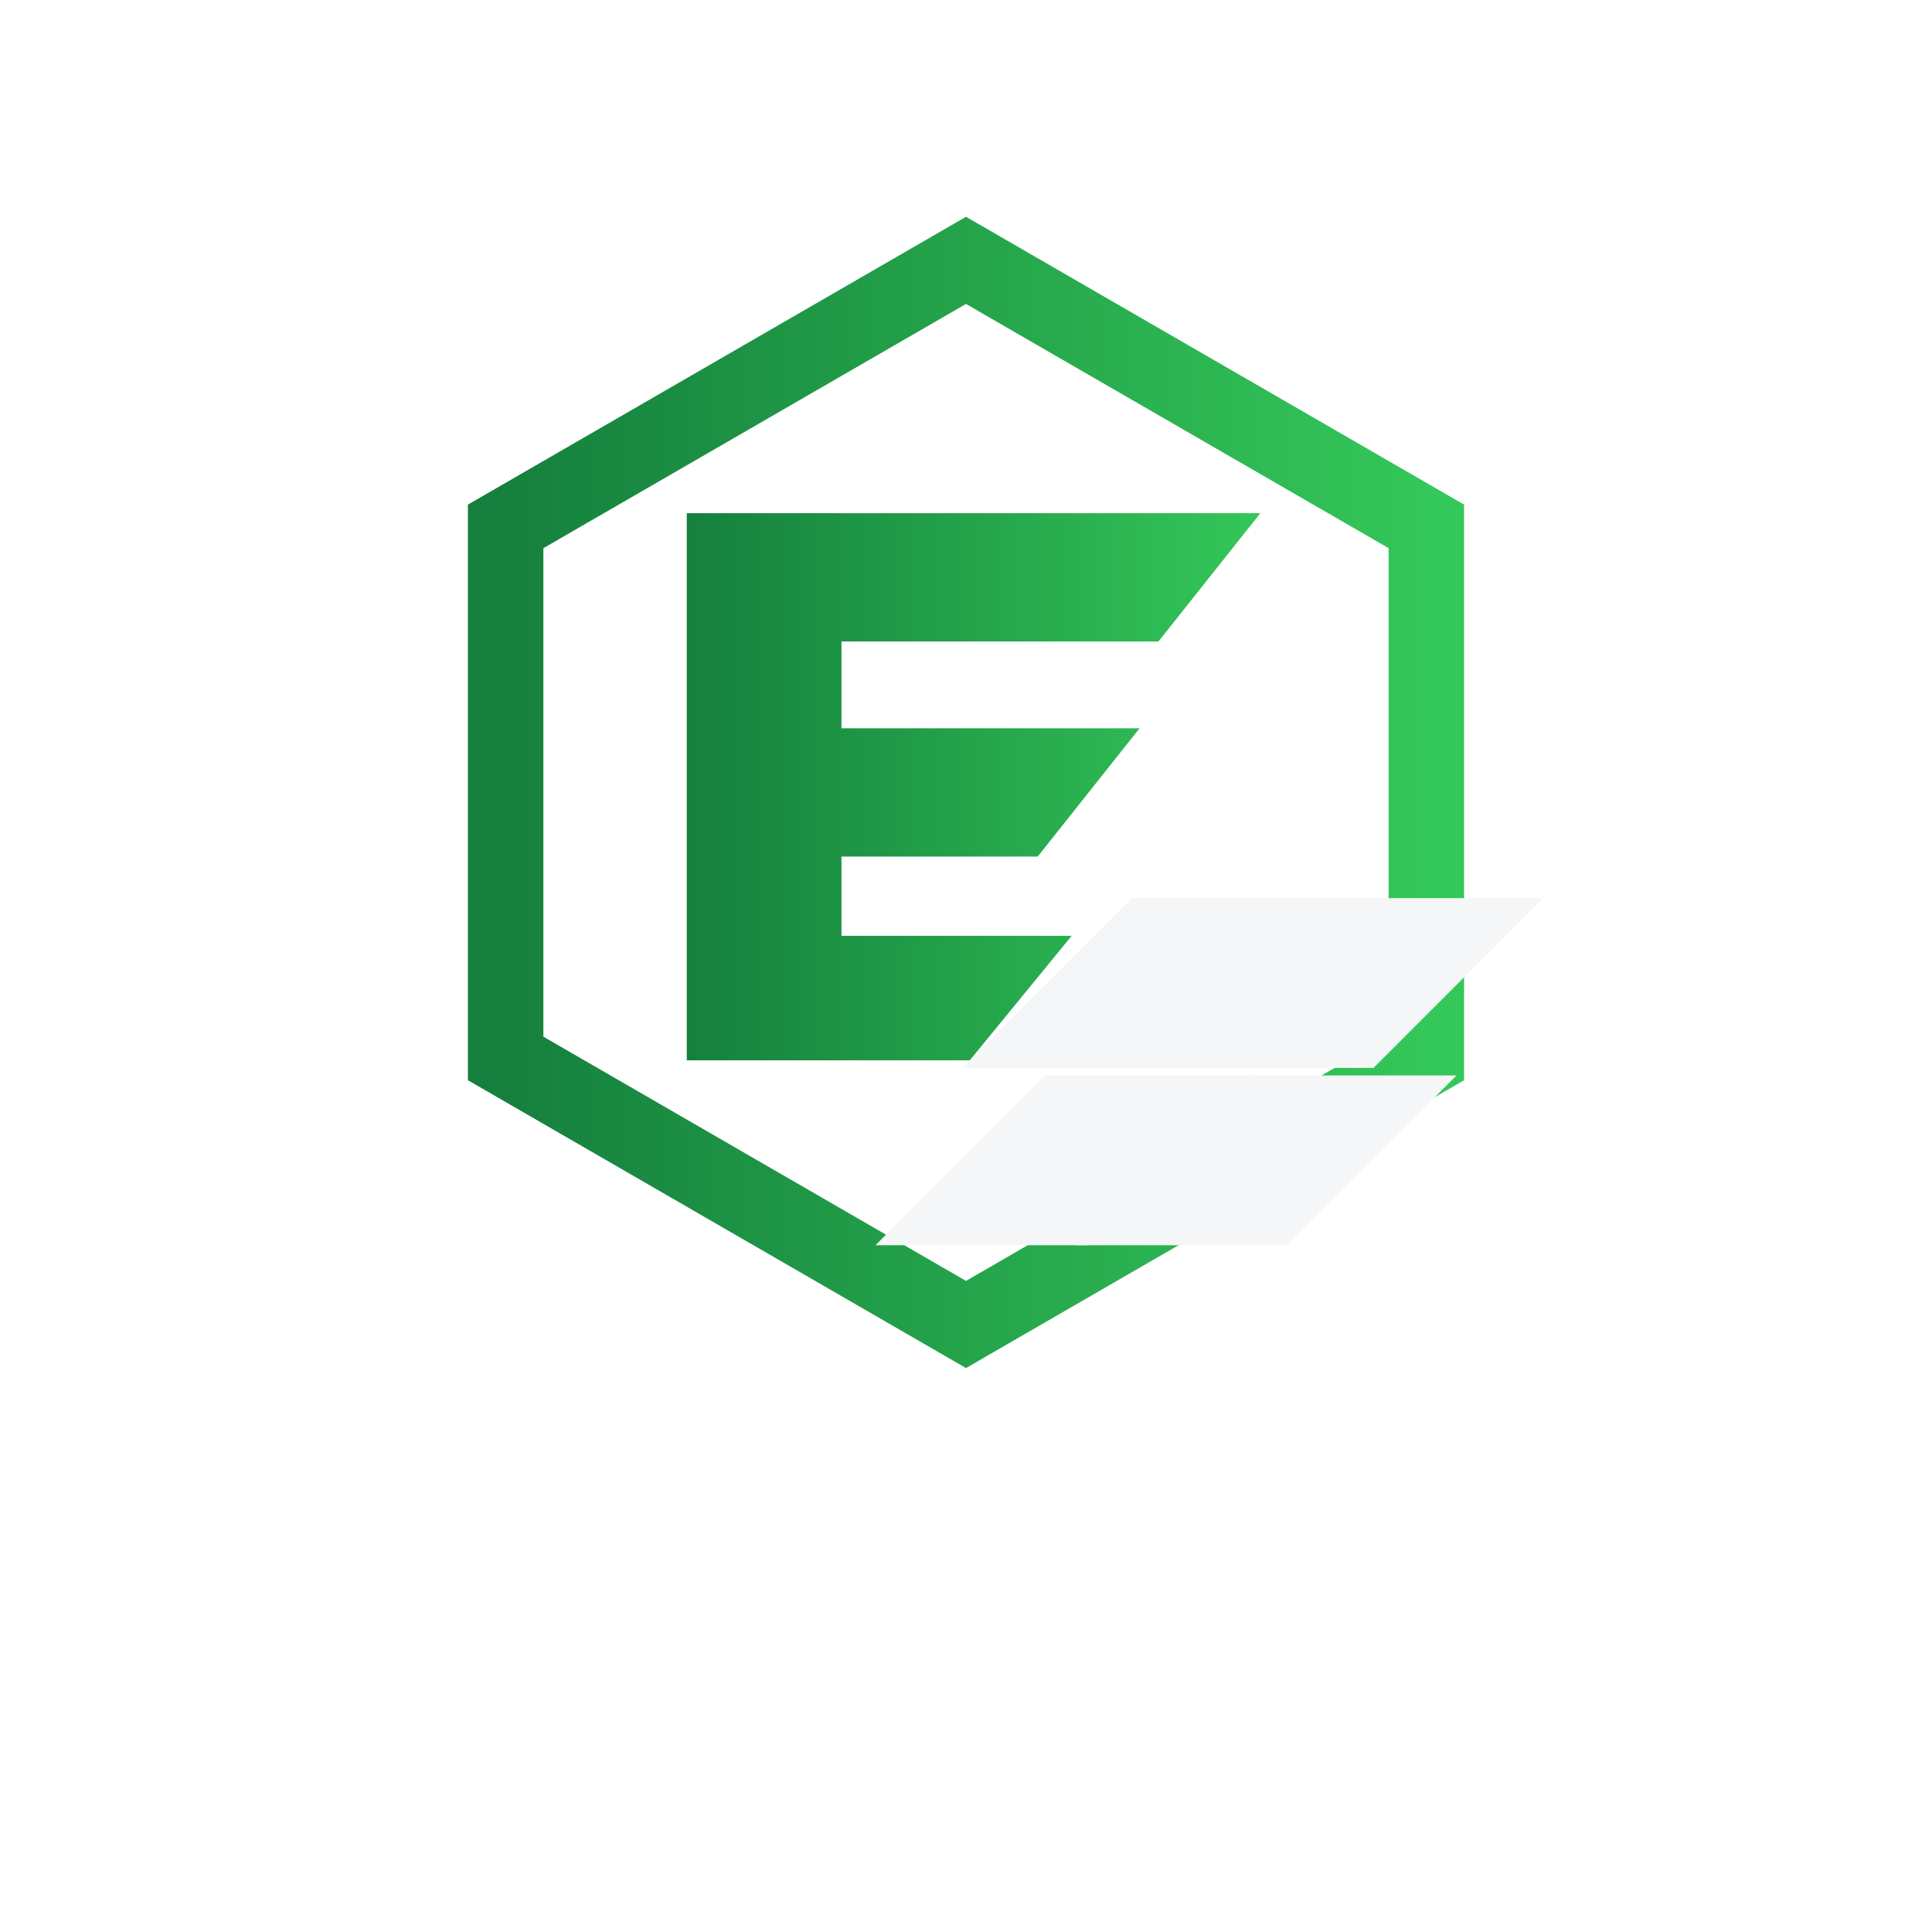
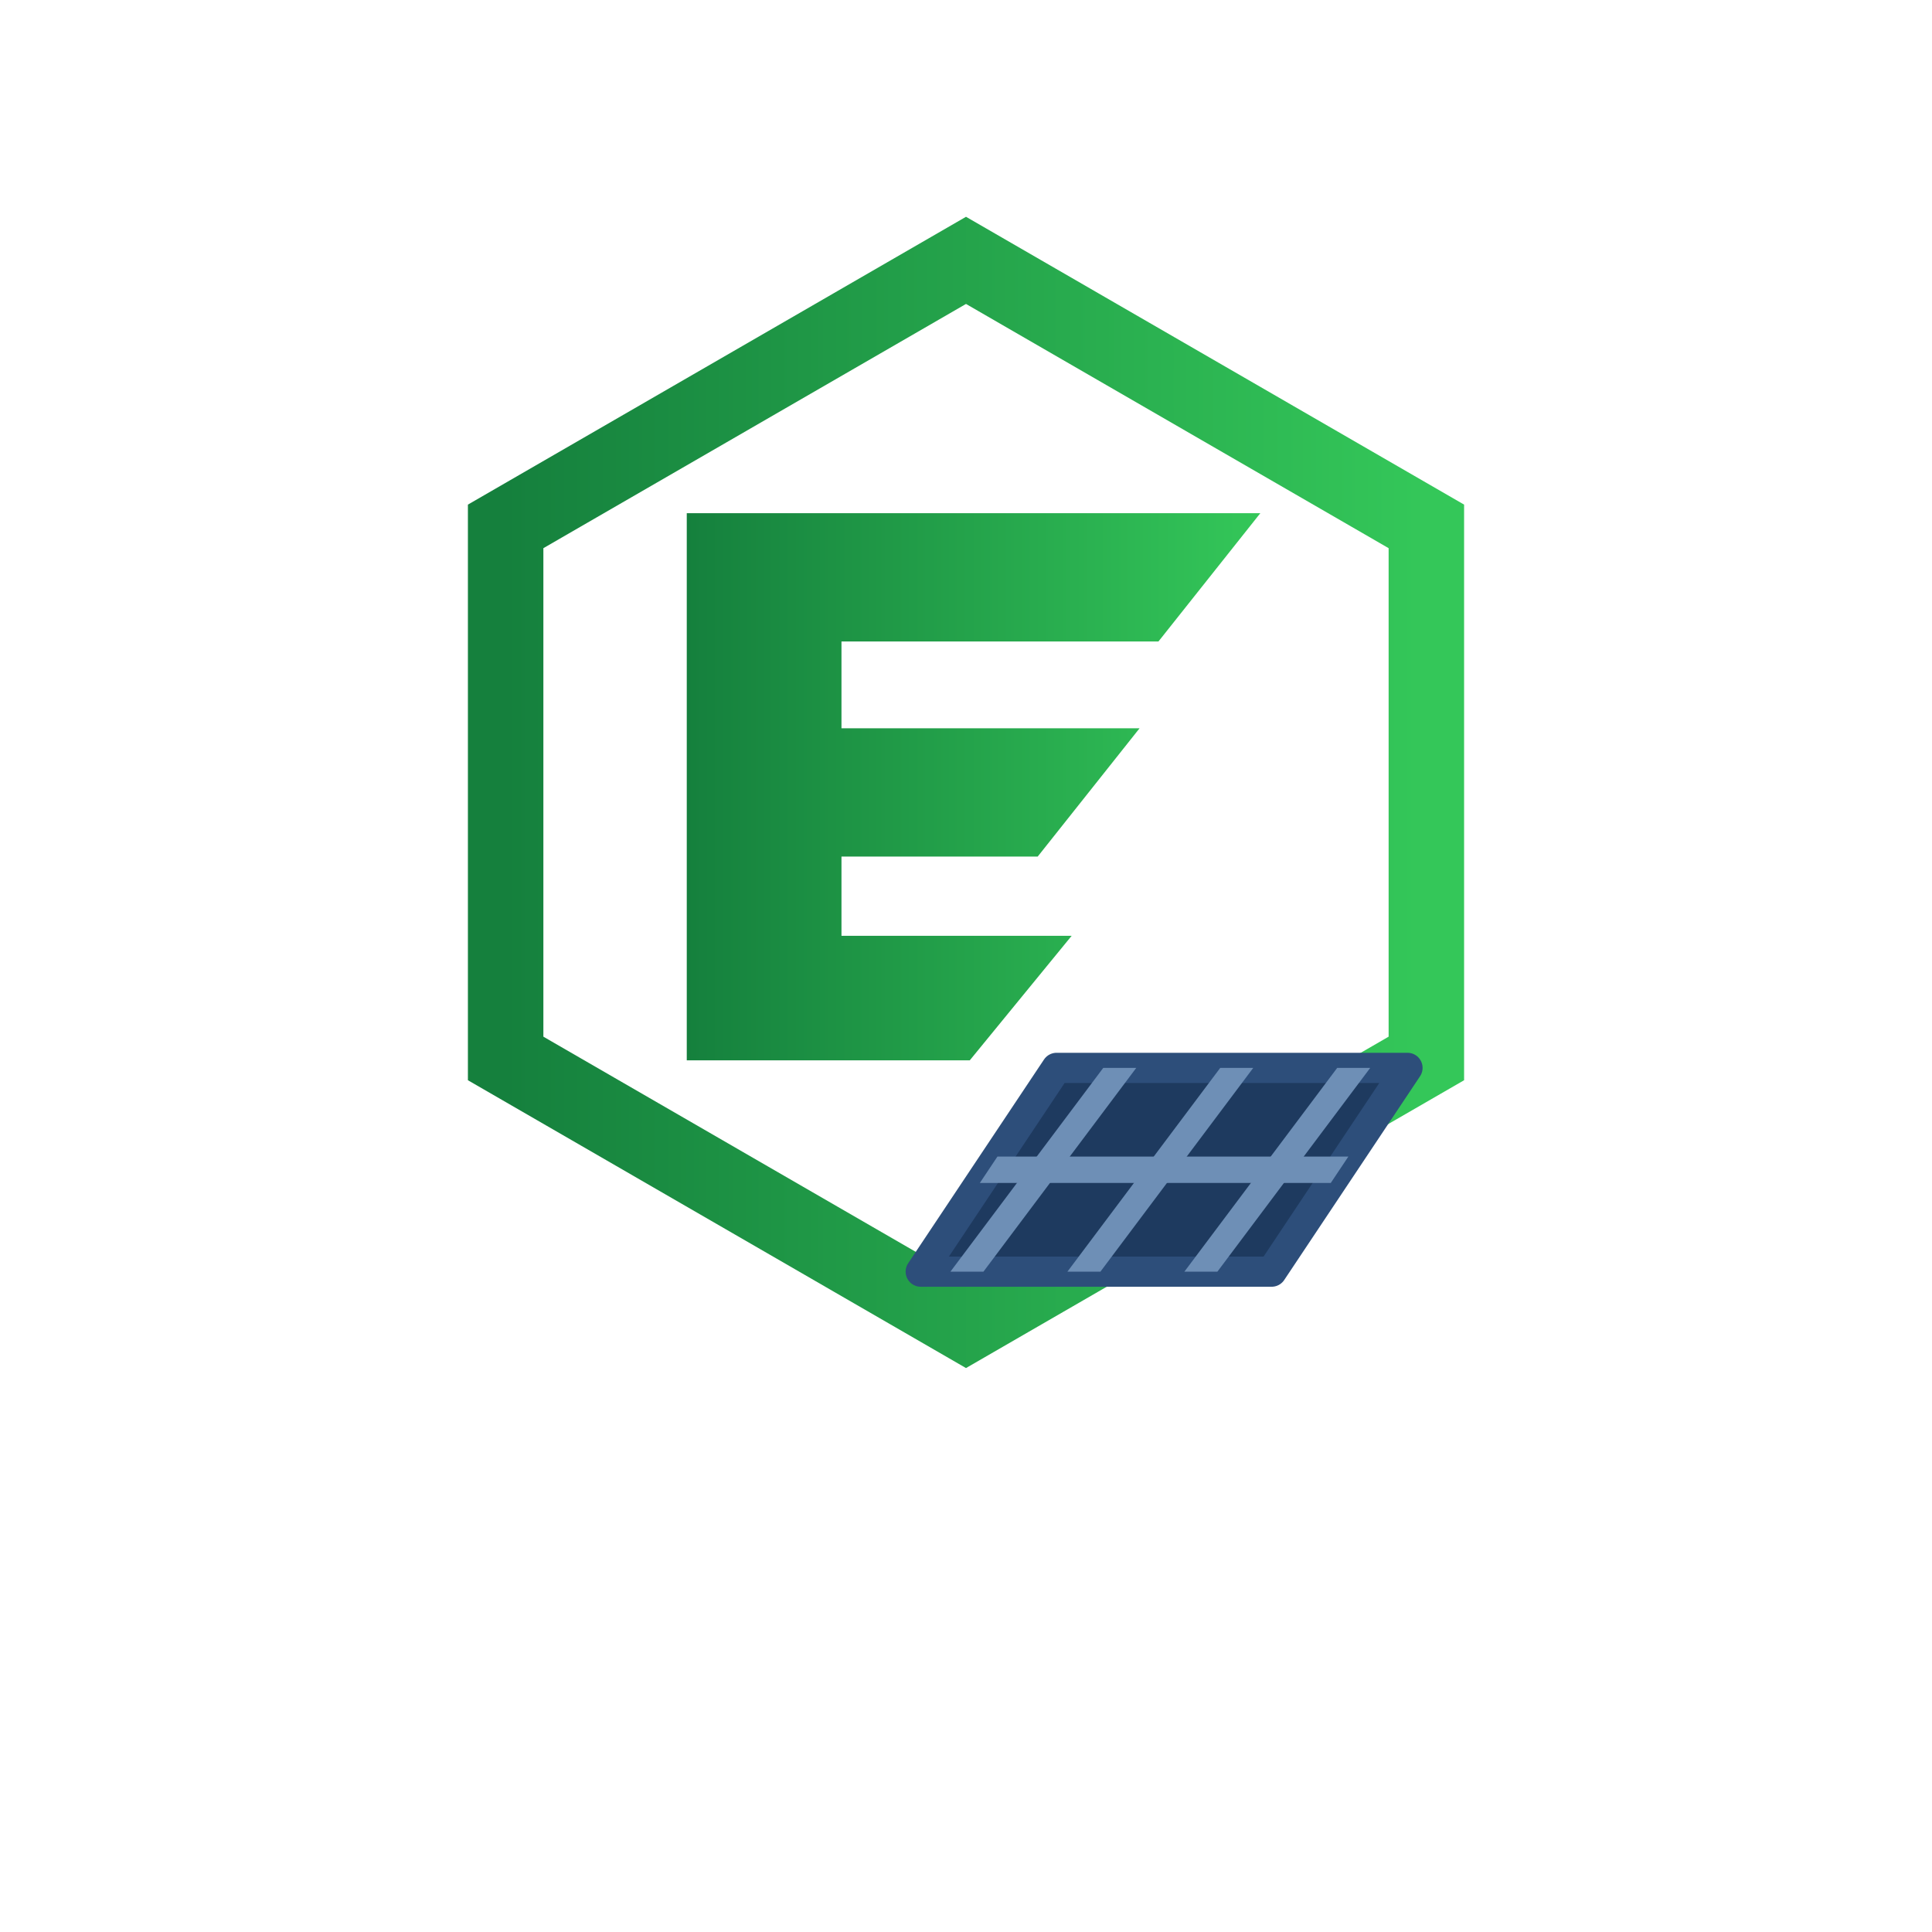
<svg xmlns="http://www.w3.org/2000/svg" width="512" height="512" viewBox="0 0 512 512" fill="none">
-   <path d="M256 69L378 139.5V280.5L256 351L134 280.5V139.5L256 69Z" stroke="url(#g1)" stroke-width="20" />
-   <path d="M182 136H334L307 170H223V193H302L275 227H223V248H284L257 281H182V136Z" fill="url(#g2)" />
-   <path d="M255 283L300 238H356L311 283H255Z" fill="#F4F6F7" />
-   <path d="M308 283L353 238H409L364 283H308Z" fill="#F4F6F7" />
-   <path d="M232 330L277 285H333L288 330H232Z" fill="#F4F6F7" />
-   <path d="M285 330L330 285H386L341 330H285Z" fill="#F4F6F7" />
  <defs>
-     <linearGradient id="g1" x1="134" y1="210" x2="378" y2="210" gradientUnits="userSpaceOnUse">
+     <linearGradient id="hexGradient" x1="134" y1="210" x2="378" y2="210" gradientUnits="userSpaceOnUse">
      <stop stop-color="#15803D" />
      <stop offset="1" stop-color="#34C759" />
    </linearGradient>
-     <linearGradient id="g2" x1="182" y1="208.5" x2="334" y2="208.5" gradientUnits="userSpaceOnUse">
+     <linearGradient id="letterGradient" x1="182" y1="208.5" x2="334" y2="208.5" gradientUnits="userSpaceOnUse">
      <stop stop-color="#15803D" />
      <stop offset="1" stop-color="#34C759" />
    </linearGradient>
+     <clipPath id="panelClip">
+       <path d="M244 337L280 283H373L337 337H244Z" />
+     </clipPath>
  </defs>
+   <path d="M256 69L378 139.5V280.5L256 351L134 280.5V139.5L256 69Z" stroke="url(#hexGradient)" stroke-width="20" />
+   <path d="M182 136H334L307 170H223V193H302L275 227H223V248H284L257 281H182V136Z" fill="url(#letterGradient)" />
+   <path d="M244 337L280 283H373L337 337H244Z" fill="#1E3A5F" stroke="#2D4E7A" stroke-width="8" stroke-linejoin="round" />
+   <g clip-path="url(#panelClip)" stroke="#6E8FB6" stroke-width="7" stroke-linecap="round">
+     <path d="M302 276L251 344" />
+     <path d="M333 276L282 344" />
+     <path d="M364 276L313 344" />
+     <path d="M232 310H389" />
+   </g>
</svg>
